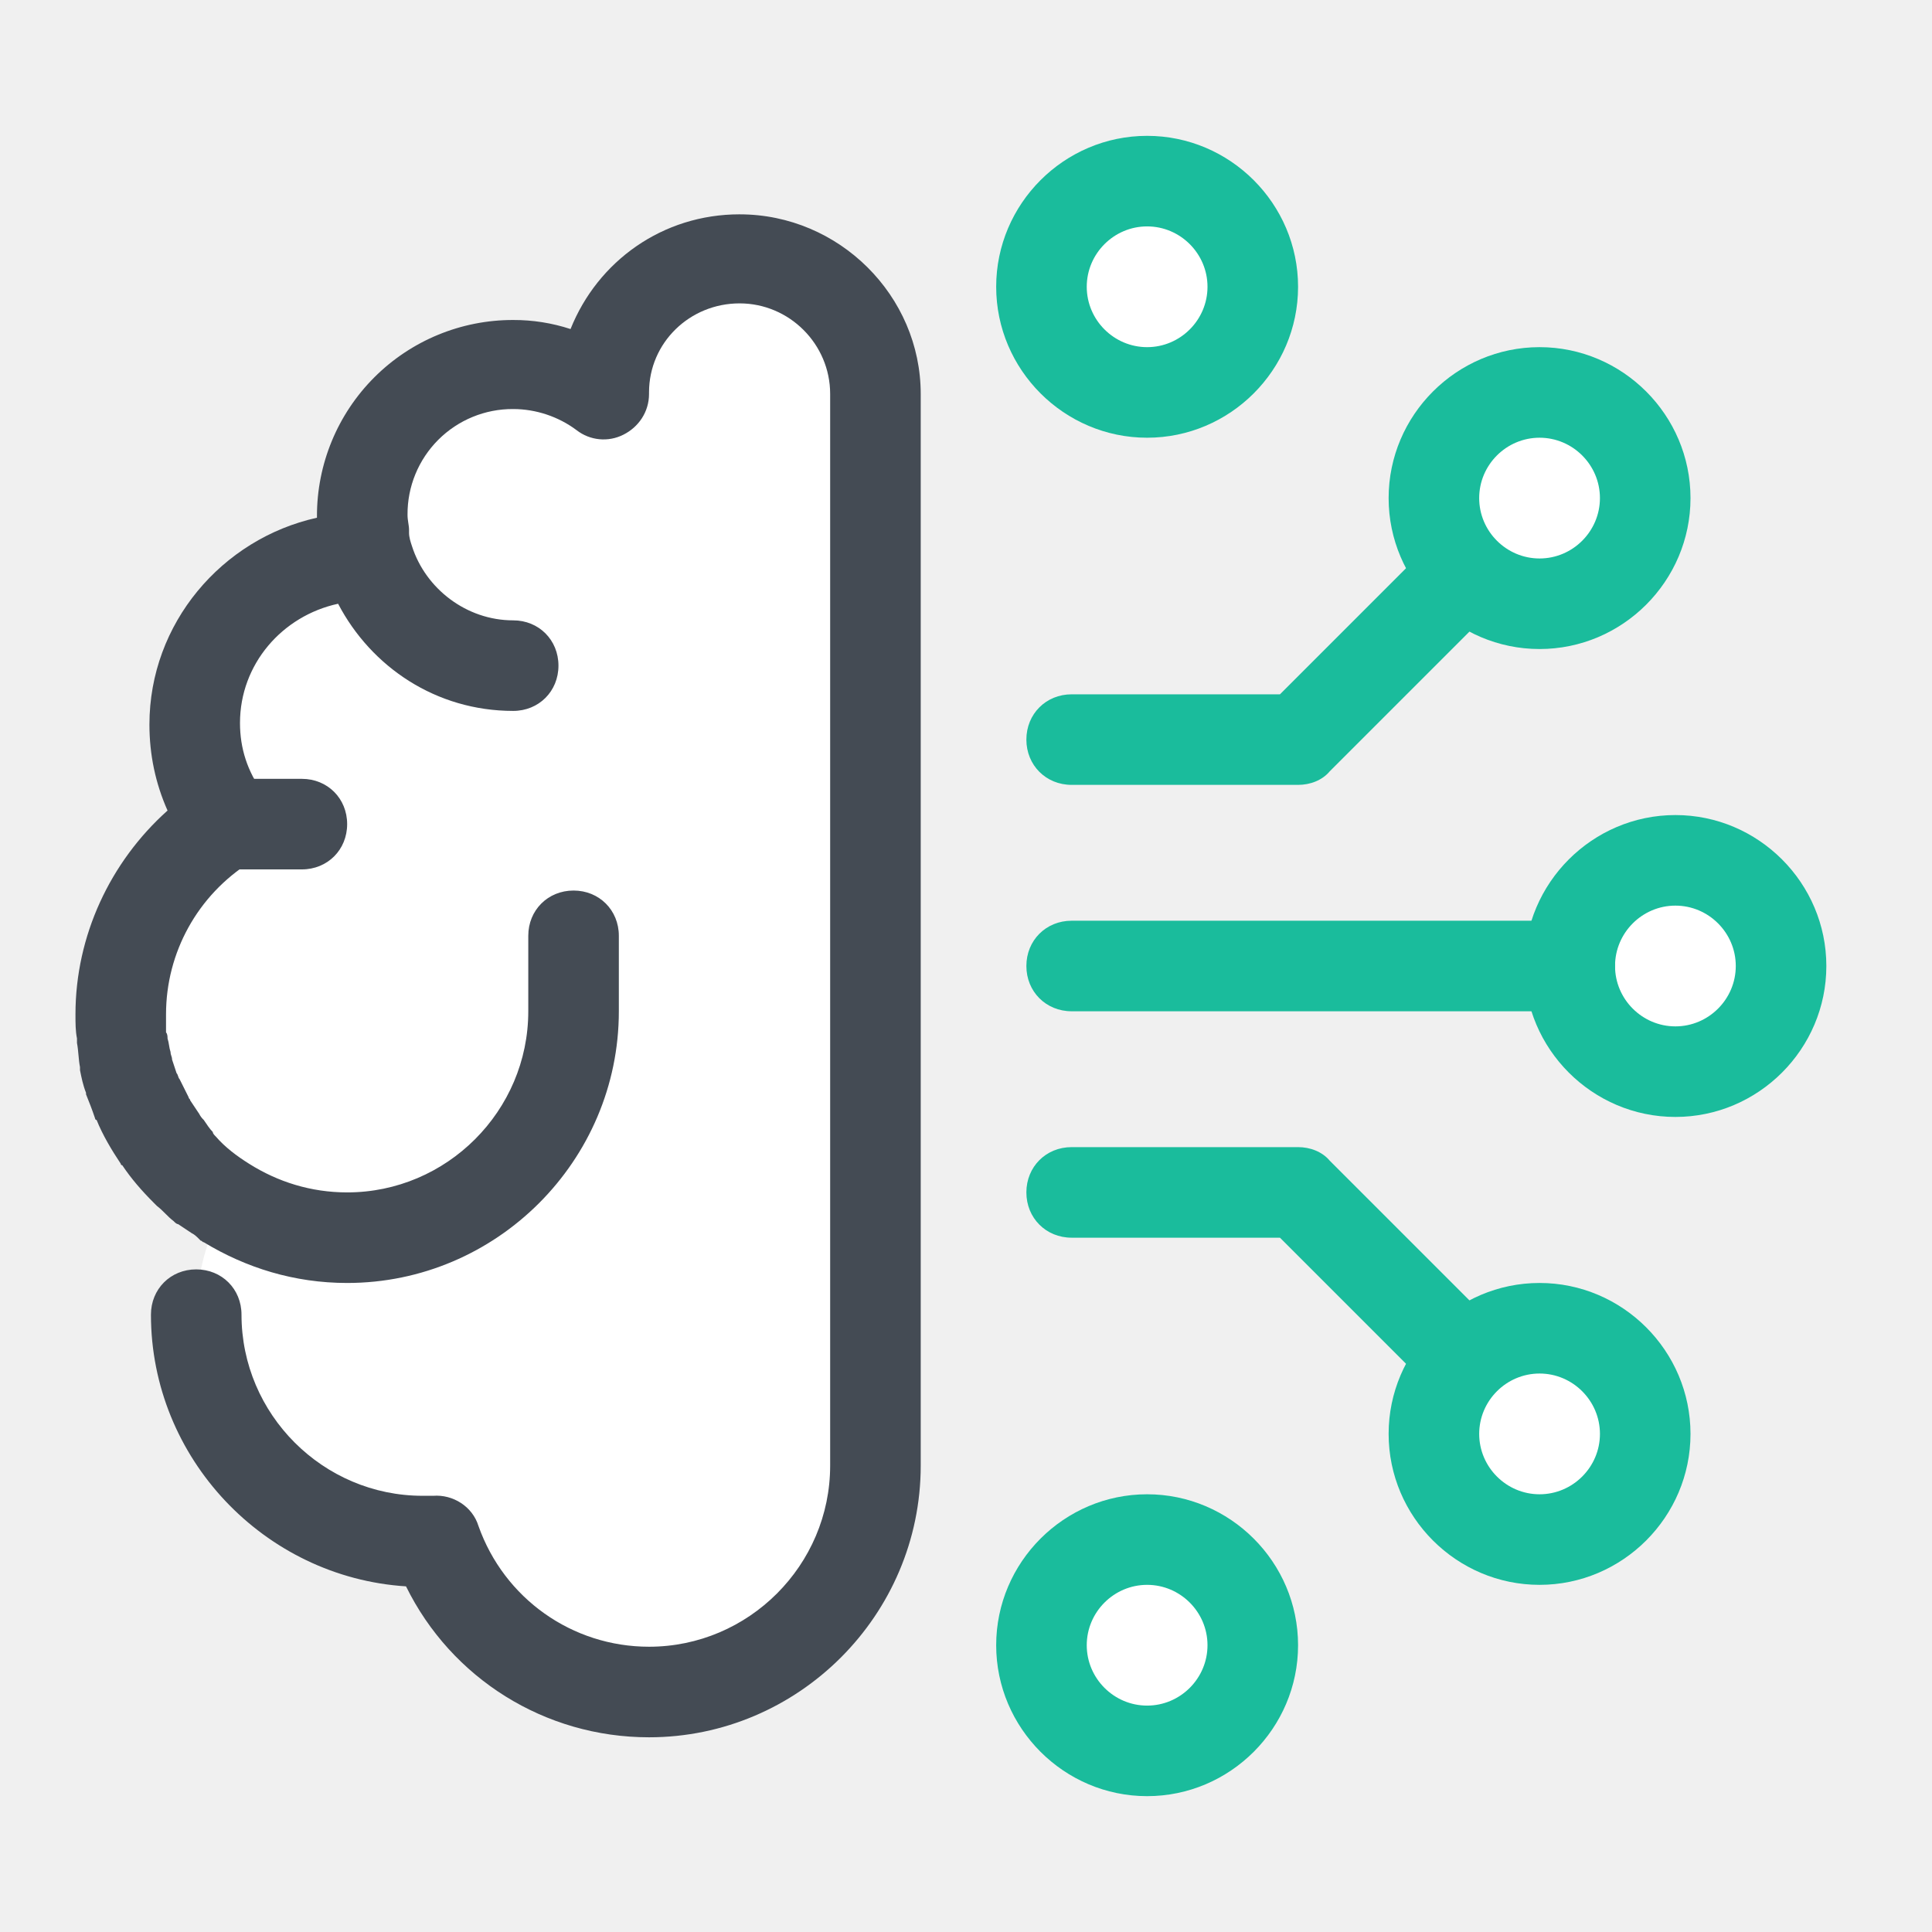
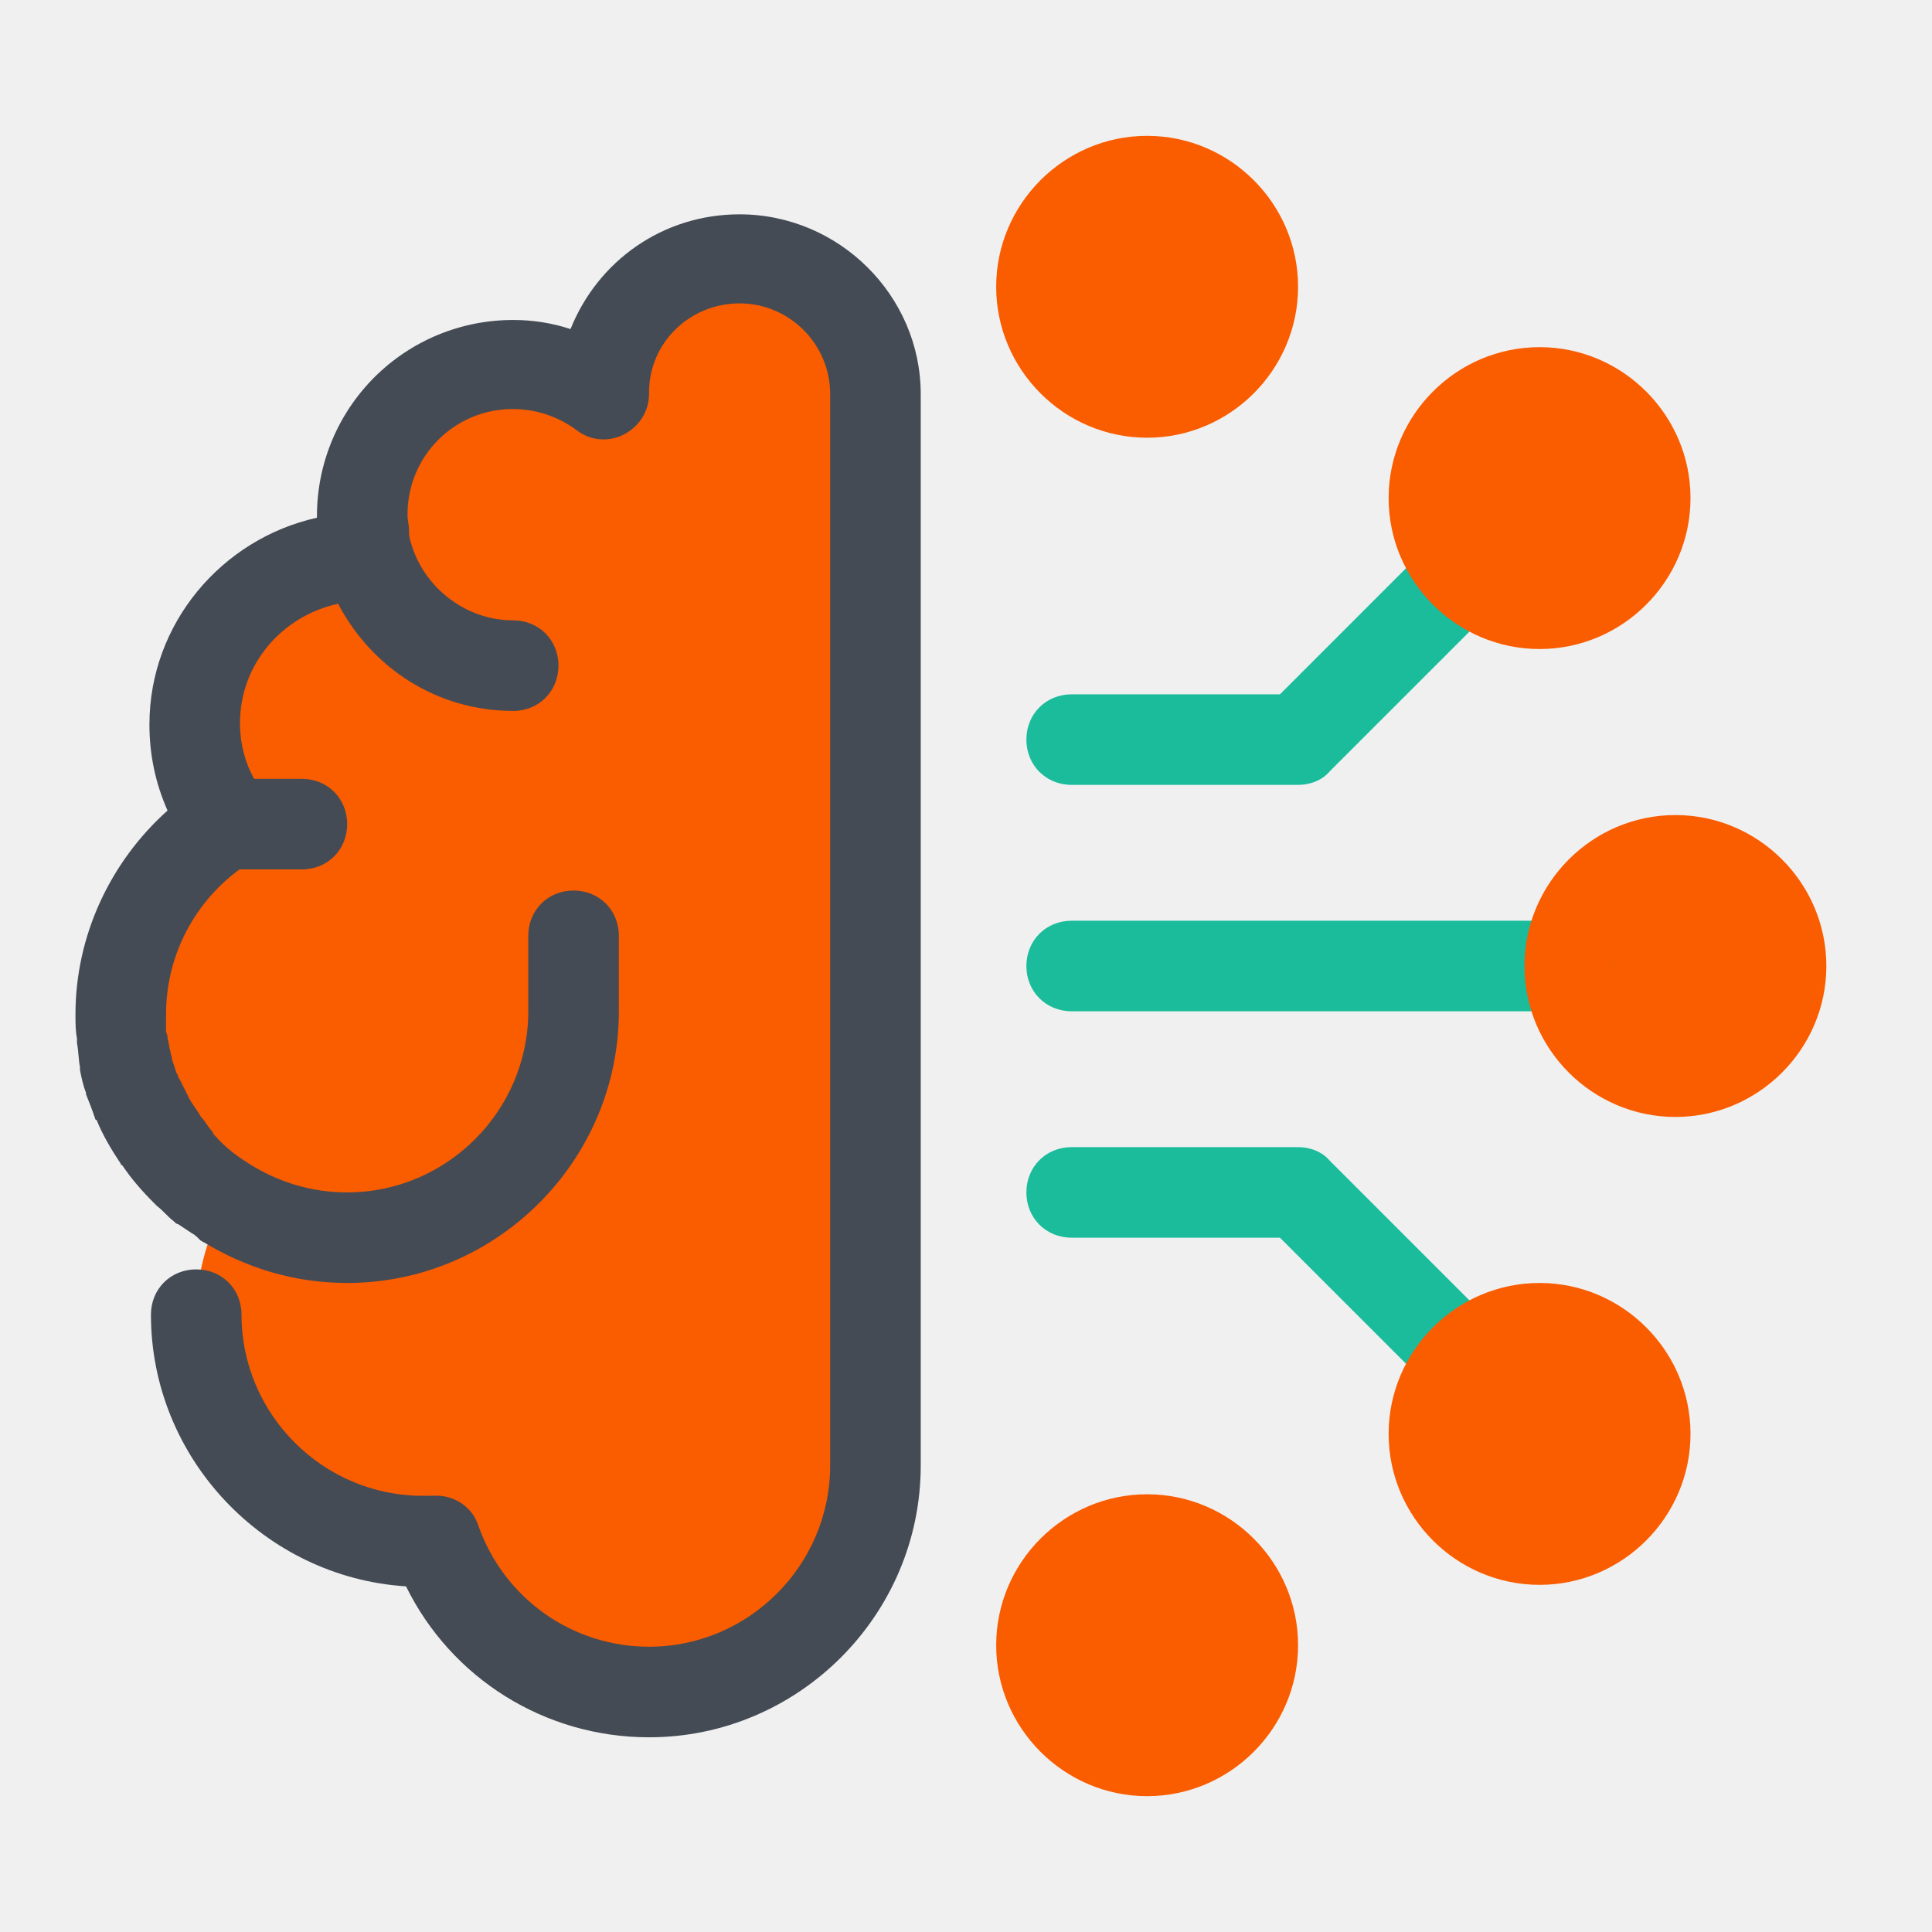
<svg xmlns="http://www.w3.org/2000/svg" width="64" height="64" viewBox="0 0 172 172">
  <g fill="none" stroke-miterlimit="10" font-family="none" font-weight="none" font-size="none" text-anchor="none" style="mix-blend-mode:normal">
    <path d="M0 172V0h172v172z" />
-     <path d="M102.125 16.125a9.406 9.406 0 100 18.812 9.406 9.406 0 000-18.812zm0 120.938a9.406 9.406 0 100 18.812 9.406 9.406 0 000-18.813zM77.937 35.206a12.043 12.043 0 00-12.093-12.094A12.043 12.043 0 0053.75 35.206c-2.284-1.747-4.972-2.687-8.063-2.687-7.39 0-13.437 6.047-13.437 13.437 0 1.478.269 2.822.672 4.031h-.672A14.739 14.739 0 0017.469 64.77c0 3.225.94 6.047 2.687 8.465-5.643 3.629-9.406 9.81-9.406 17.066 0 7.122 3.763 13.438 9.272 16.931-1.613 2.956-2.553 6.316-2.553 9.944 0 11.153 9.003 20.156 20.156 20.156h1.21c2.687 7.794 10.212 13.438 18.946 13.438 11.153 0 20.157-9.003 20.157-20.157V35.206z" fill="#fff" />
+     <path d="M102.125 16.125a9.406 9.406 0 100 18.812 9.406 9.406 0 000-18.812zm0 120.938a9.406 9.406 0 100 18.812 9.406 9.406 0 000-18.813zM77.937 35.206a12.043 12.043 0 00-12.093-12.094A12.043 12.043 0 0053.75 35.206c-2.284-1.747-4.972-2.687-8.063-2.687-7.39 0-13.437 6.047-13.437 13.437 0 1.478.269 2.822.672 4.031h-.672A14.739 14.739 0 0017.469 64.77c0 3.225.94 6.047 2.687 8.465-5.643 3.629-9.406 9.81-9.406 17.066 0 7.122 3.763 13.438 9.272 16.931-1.613 2.956-2.553 6.316-2.553 9.944 0 11.153 9.003 20.156 20.156 20.156h1.21c2.687 7.794 10.212 13.438 18.946 13.438 11.153 0 20.157-9.003 20.157-20.157V35.206z" fill="#fa5c00" />
    <path d="M65.844 19.081c-6.853 0-12.631 4.166-15.05 10.213a16.244 16.244 0 00-5.106-.806 17.434 17.434 0 00-17.47 17.468v.135c-8.465 1.88-14.915 9.406-14.915 18.409 0 2.688.538 5.24 1.613 7.66-5.107 4.568-8.197 11.152-8.197 18.14 0 .806 0 1.478.134 2.15v.403c.134.672.134 1.478.269 2.15v.269c.134.672.269 1.344.537 2.016v.134c.27.672.538 1.344.807 2.15 0 0 0 .134.134.134.538 1.344 1.344 2.688 2.15 3.897 0 0 0 .134.134.134.807 1.21 1.747 2.285 2.822 3.36l.269.269c.538.403.94.94 1.478 1.343.135.135.269.27.403.27l1.21.805c.268.135.403.27.672.538l.134.134c.134 0 .134.135.269.135 3.762 2.284 8.062 3.628 12.765 3.628 13.303 0 24.188-10.885 24.188-24.188v-6.719c0-2.284-1.747-4.03-4.031-4.03-2.285 0-4.032 1.746-4.032 4.03v6.72c0 8.868-7.256 16.124-16.125 16.124-3.225 0-6.181-.94-8.734-2.553-1.075-.672-2.15-1.478-2.956-2.419-.135-.134-.27-.268-.27-.403-.268-.269-.537-.672-.805-1.075a1.855 1.855 0 01-.403-.537c-.27-.403-.538-.807-.807-1.21 0-.134-.134-.134-.134-.268l-.806-1.613c-.135-.134-.135-.403-.27-.537-.133-.404-.268-.807-.402-1.21 0-.269-.135-.403-.135-.672-.134-.403-.134-.806-.268-1.209 0-.134 0-.403-.135-.538V90.3c0-5.51 2.822-10.616 7.525-13.572 1.478-.94 2.15-2.687 1.747-4.434-.134-.538-.269-1.21-.672-1.747-1.343-1.881-2.015-3.897-2.015-6.181 0-5.241 3.762-9.541 8.734-10.616 2.956 5.644 8.734 9.54 15.588 9.54 2.284 0 4.03-1.746 4.03-4.03 0-2.285-1.746-4.032-4.03-4.032-4.166 0-7.794-2.822-9.004-6.584-.134-.403-.268-.807-.268-1.21v-.268c0-.404-.135-.807-.135-1.344a9.348 9.348 0 019.407-9.406c2.015 0 4.03.671 5.643 1.88a3.912 3.912 0 004.166.404c1.344-.672 2.284-2.016 2.284-3.628v-.135c0-4.434 3.628-7.928 8.063-7.928 4.434 0 8.062 3.628 8.062 8.063v95.406c0 8.869-7.256 16.125-16.125 16.125-6.853 0-12.9-4.3-15.184-10.75-.538-1.747-2.284-2.822-4.031-2.687H37.625c-8.869 0-16.125-7.257-16.125-16.125 0-2.285-1.747-4.032-4.031-4.032-2.285 0-4.031 1.747-4.031 4.032 0 12.765 10.078 23.38 22.709 24.187 4.031 8.197 12.362 13.438 21.634 13.438 13.303 0 24.188-10.885 24.188-24.188V35.072c0-8.735-7.256-15.99-16.125-15.99z" fill="#444b54" />
    <path d="M26.875 77.4h-6.719c-2.284 0-4.031-1.747-4.031-4.031 0-2.285 1.747-4.031 4.031-4.031h6.719c2.284 0 4.031 1.746 4.031 4.03 0 2.285-1.747 4.032-4.031 4.032z" fill="#444b54" />
-     <path d="M149.156 76.594a9.406 9.406 0 100 18.812 9.406 9.406 0 000-18.812zm-12.094-41.656a9.406 9.406 0 100 18.812 9.406 9.406 0 000-18.813zm0 83.312a9.406 9.406 0 100 18.812 9.406 9.406 0 000-18.812z" fill="#fff" />
+     <path d="M149.156 76.594a9.406 9.406 0 100 18.812 9.406 9.406 0 000-18.812zm-12.094-41.656a9.406 9.406 0 100 18.812 9.406 9.406 0 000-18.813zm0 83.312a9.406 9.406 0 100 18.812 9.406 9.406 0 000-18.812z" fill="#fa5c00" />
    <path d="M130.344 124.969c-1.075 0-2.016-.403-2.822-1.21l-13.572-13.571H95.406c-2.284 0-4.031-1.747-4.031-4.032 0-2.284 1.747-4.031 4.031-4.031h20.156c1.075 0 2.15.403 2.822 1.21l14.782 14.78c1.612 1.613 1.612 4.166 0 5.644-.807.807-1.747 1.21-2.822 1.21zm-14.781-55.094H95.406c-2.284 0-4.031-1.747-4.031-4.031 0-2.285 1.747-4.031 4.031-4.031h18.544l13.572-13.572c1.612-1.613 4.165-1.613 5.644 0 1.612 1.612 1.612 4.165 0 5.643l-14.782 14.782c-.671.806-1.746 1.209-2.821 1.209zm24.187 20.156H95.406c-2.284 0-4.031-1.747-4.031-4.031s1.747-4.031 4.031-4.031h44.344c2.284 0 4.031 1.747 4.031 4.031s-1.747 4.031-4.031 4.031z" fill="#1abc9c" />
-     <path d="M149.156 99.438c-7.39 0-13.437-6.047-13.437-13.438 0-7.39 6.047-13.438 13.437-13.438S162.594 78.61 162.594 86c0 7.39-6.047 13.438-13.438 13.438zm0-18.813c-2.956 0-5.375 2.419-5.375 5.375s2.419 5.375 5.375 5.375 5.375-2.419 5.375-5.375-2.419-5.375-5.375-5.375zm-12.094-22.844c-7.39 0-13.437-6.047-13.437-13.437s6.047-13.438 13.438-13.438c7.39 0 13.437 6.047 13.437 13.438 0 7.39-6.047 13.437-13.438 13.437zm0-18.812c-2.956 0-5.375 2.418-5.375 5.375 0 2.956 2.42 5.375 5.375 5.375 2.957 0 5.375-2.419 5.375-5.375 0-2.957-2.418-5.375-5.375-5.375zm-34.937 0c-7.39 0-13.438-6.047-13.438-13.438 0-7.39 6.047-13.437 13.438-13.437 7.39 0 13.438 6.047 13.438 13.437s-6.047 13.438-13.438 13.438zm0-18.813c-2.956 0-5.375 2.419-5.375 5.375 0 2.957 2.419 5.375 5.375 5.375s5.375-2.418 5.375-5.375c0-2.956-2.419-5.375-5.375-5.375zm34.938 120.938c-7.391 0-13.438-6.047-13.438-13.438 0-7.39 6.047-13.437 13.438-13.437 7.39 0 13.437 6.047 13.437 13.437s-6.047 13.438-13.438 13.438zm0-18.813c-2.957 0-5.375 2.419-5.375 5.375s2.418 5.375 5.375 5.375c2.956 0 5.375-2.419 5.375-5.375s-2.42-5.375-5.375-5.375zm-34.938 37.625c-7.39 0-13.438-6.047-13.438-13.437s6.047-13.438 13.438-13.438c7.39 0 13.438 6.047 13.438 13.438 0 7.39-6.047 13.437-13.438 13.437zm0-18.812c-2.956 0-5.375 2.419-5.375 5.375s2.419 5.375 5.375 5.375 5.375-2.419 5.375-5.375-2.419-5.375-5.375-5.375z" fill="#1abc9c" />
+     <path d="M149.156 99.438c-7.39 0-13.437-6.047-13.437-13.438 0-7.39 6.047-13.438 13.437-13.438S162.594 78.61 162.594 86c0 7.39-6.047 13.438-13.438 13.438zm0-18.813c-2.956 0-5.375 2.419-5.375 5.375s2.419 5.375 5.375 5.375 5.375-2.419 5.375-5.375-2.419-5.375-5.375-5.375zm-12.094-22.844c-7.39 0-13.437-6.047-13.437-13.437s6.047-13.438 13.438-13.438c7.39 0 13.437 6.047 13.437 13.438 0 7.39-6.047 13.437-13.438 13.437zm0-18.812c-2.956 0-5.375 2.418-5.375 5.375 0 2.956 2.42 5.375 5.375 5.375 2.957 0 5.375-2.419 5.375-5.375 0-2.957-2.418-5.375-5.375-5.375zm-34.937 0c-7.39 0-13.438-6.047-13.438-13.438 0-7.39 6.047-13.437 13.438-13.437 7.39 0 13.438 6.047 13.438 13.437s-6.047 13.438-13.438 13.438zm0-18.813c-2.956 0-5.375 2.419-5.375 5.375 0 2.957 2.419 5.375 5.375 5.375s5.375-2.418 5.375-5.375c0-2.956-2.419-5.375-5.375-5.375zm34.938 120.938c-7.391 0-13.438-6.047-13.438-13.438 0-7.39 6.047-13.437 13.438-13.437 7.39 0 13.437 6.047 13.437 13.437s-6.047 13.438-13.438 13.438zm0-18.813c-2.957 0-5.375 2.419-5.375 5.375s2.418 5.375 5.375 5.375c2.956 0 5.375-2.419 5.375-5.375s-2.42-5.375-5.375-5.375zm-34.938 37.625c-7.39 0-13.438-6.047-13.438-13.437s6.047-13.438 13.438-13.438c7.39 0 13.438 6.047 13.438 13.438 0 7.39-6.047 13.437-13.438 13.437zm0-18.812c-2.956 0-5.375 2.419-5.375 5.375s2.419 5.375 5.375 5.375 5.375-2.419 5.375-5.375-2.419-5.375-5.375-5.375z" fill="#fa5c00" />
  </g>
</svg>
